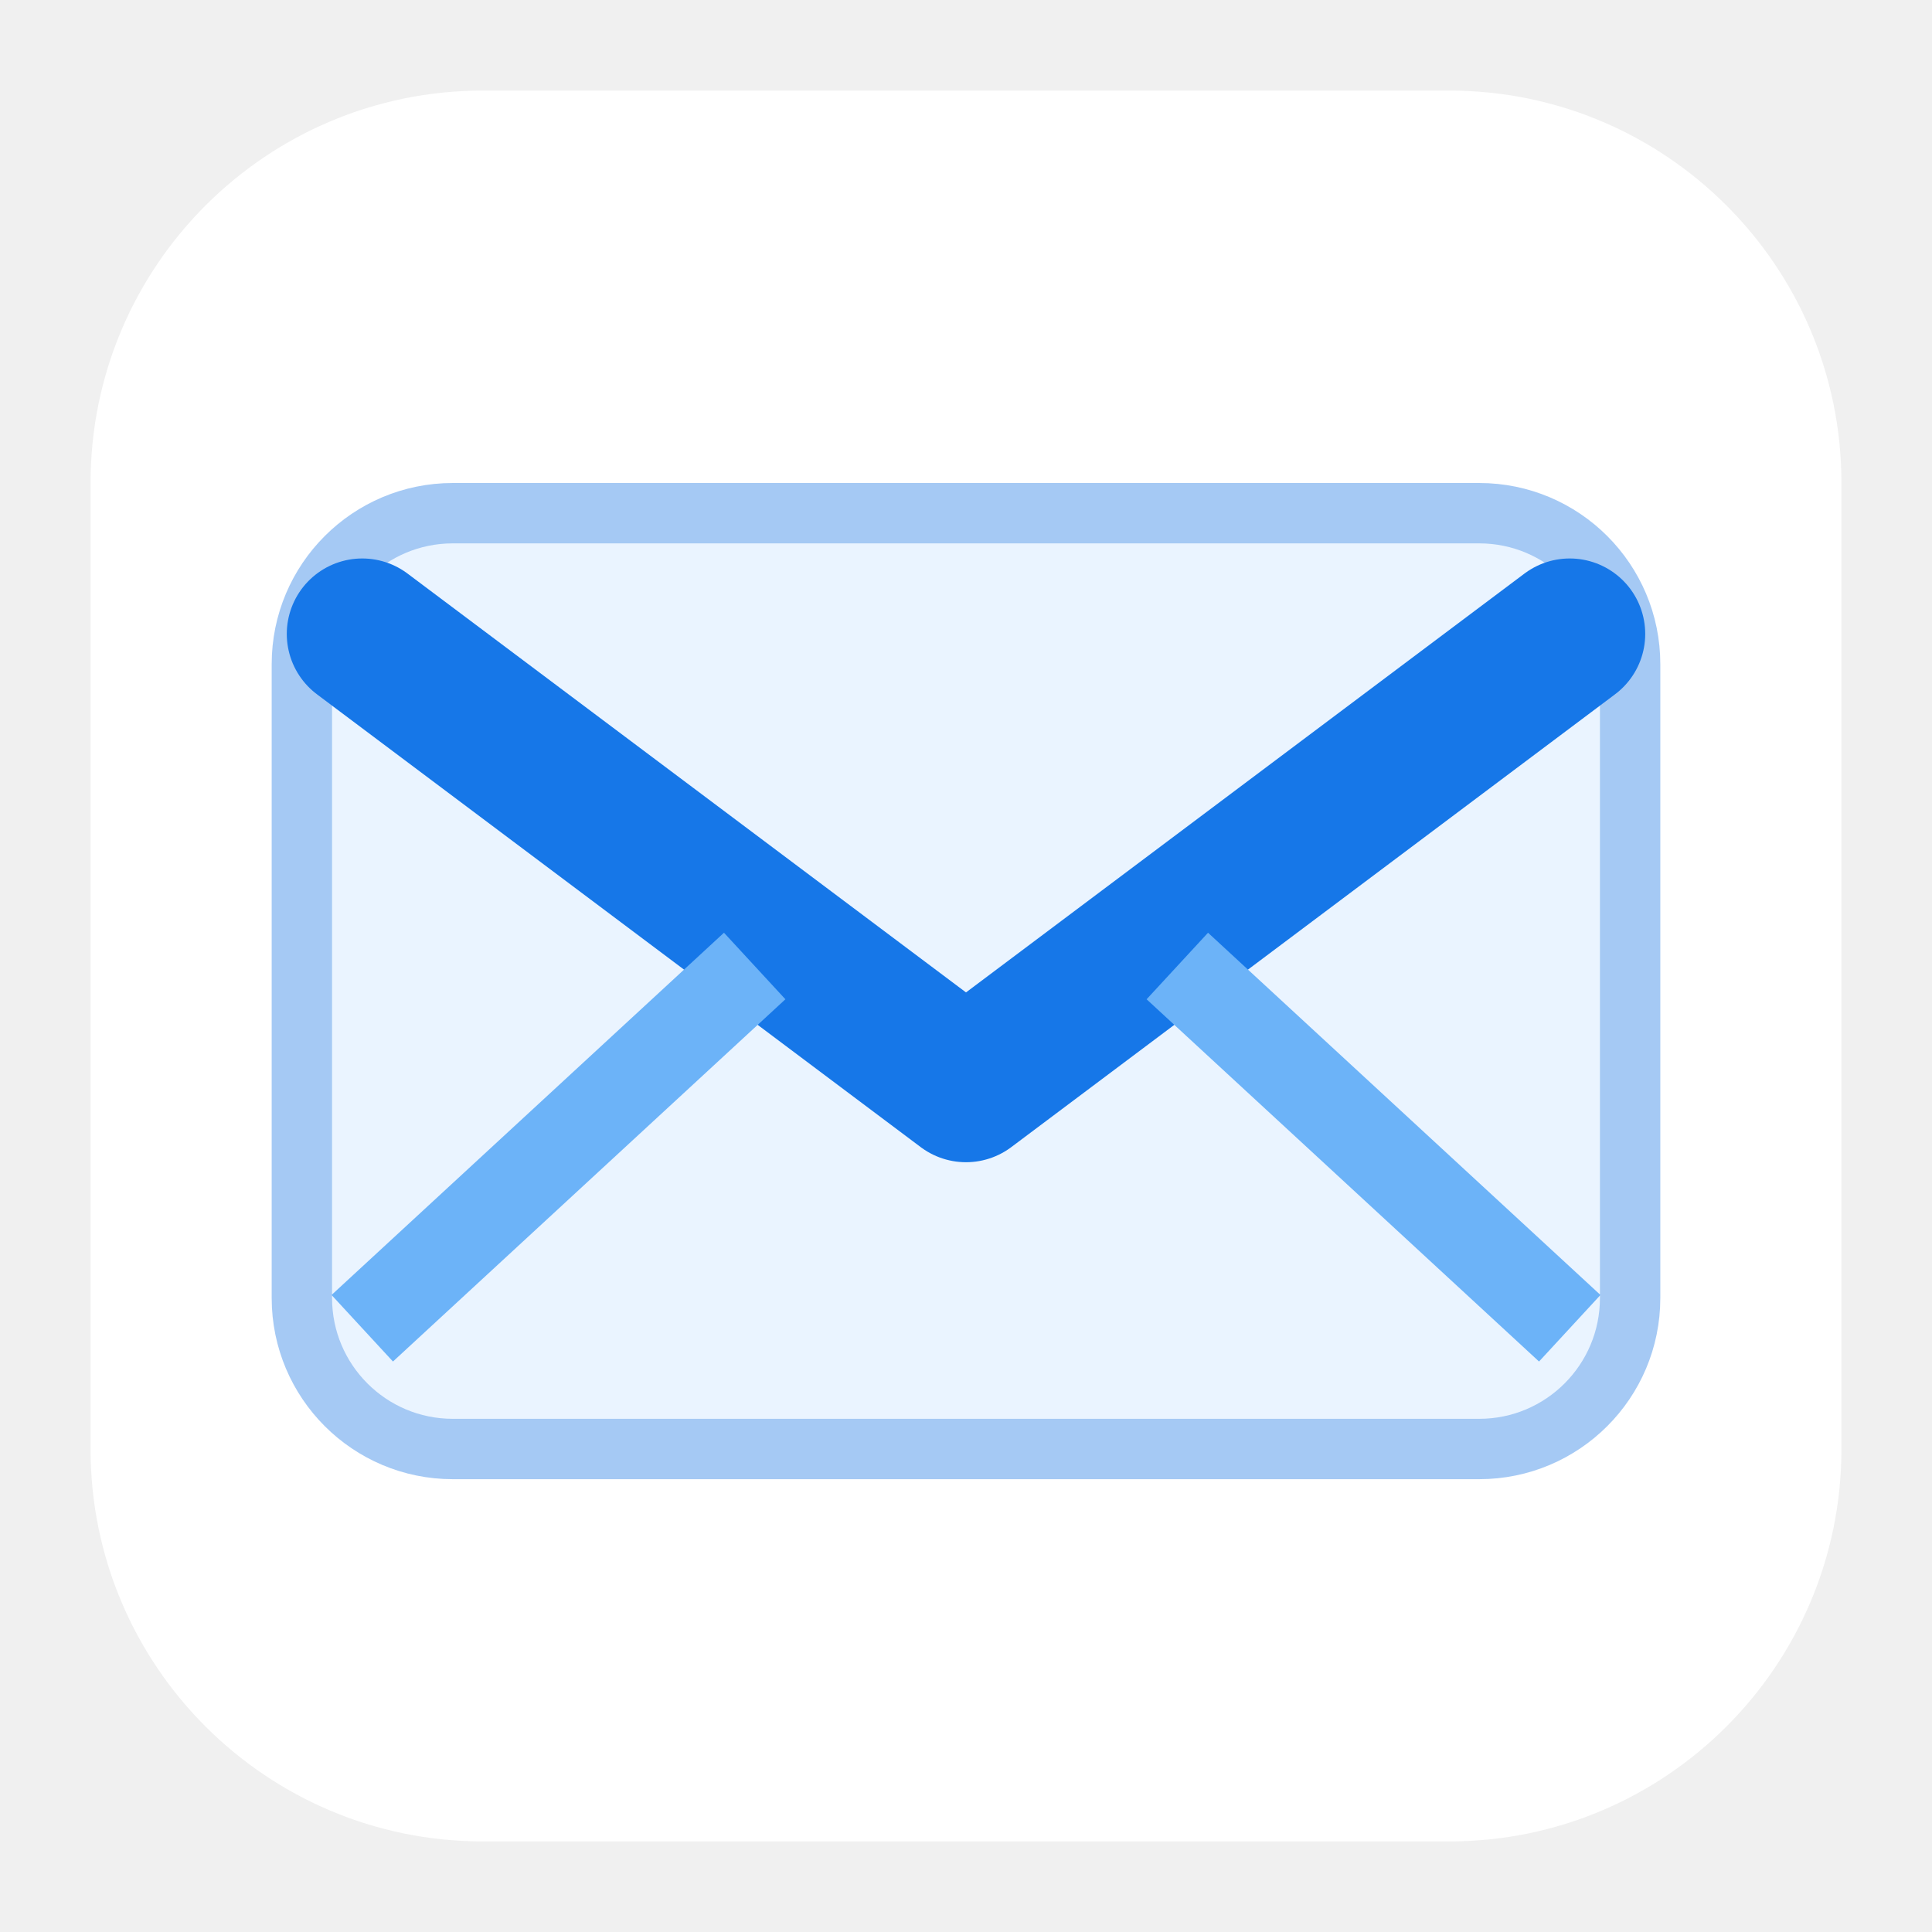
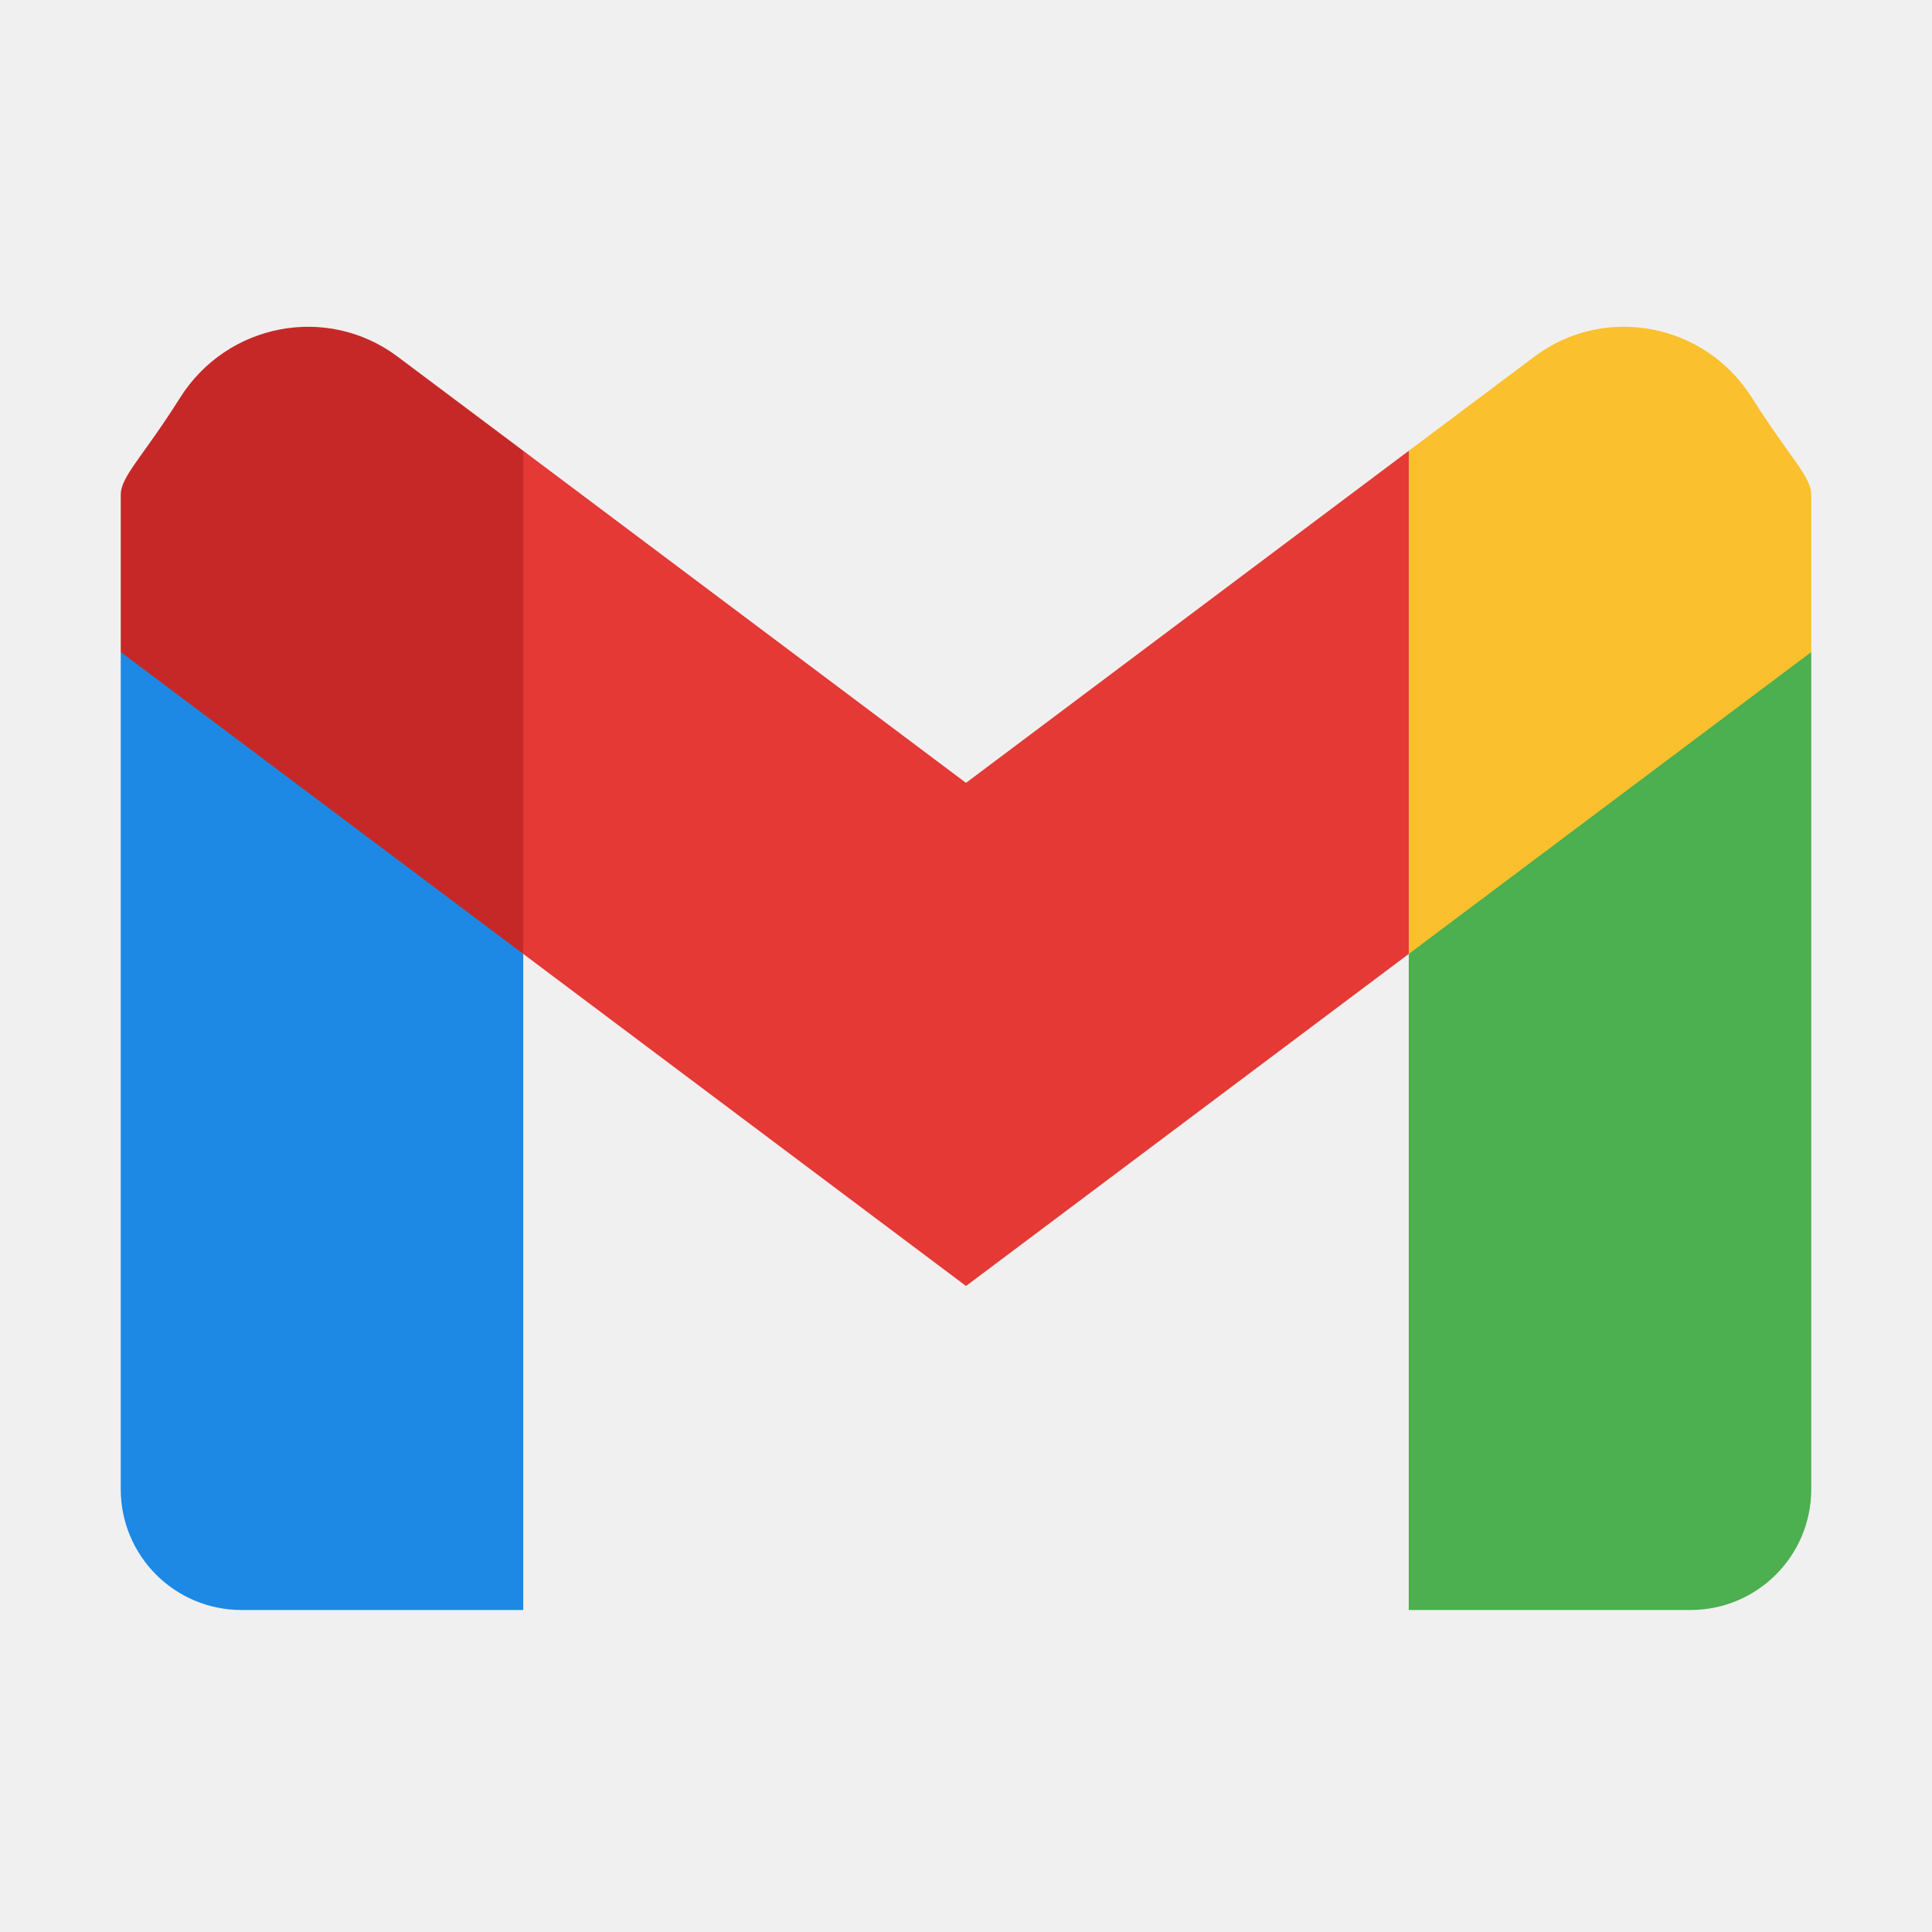
- <svg xmlns="http://www.w3.org/2000/svg" viewBox="0 0 64 64">
-   <rect x="3" y="3" width="58" height="58" rx="13" fill="#fff" />
-   <rect x="10" y="17" width="44" height="31" rx="5" fill="#eaf4ff" stroke="#a5c9f4" stroke-width="2" />
-   <path d="m12 21 20 15 20-15" fill="none" stroke="#1677e8" stroke-width="5" stroke-linecap="round" stroke-linejoin="round" />
-   <path d="m12 44 13-12M52 44 39 32" fill="none" stroke="#6cb3f8" stroke-width="3" />
+ <svg xmlns="http://www.w3.org/2000/svg" viewBox="0 0 48 48">
+   <path fill="#4caf50" d="M45,16.2l-5,2.75l-5,4.75L35,40h7c1.657,0,3-1.343,3-3V16.2z" />
+   <path fill="#1e88e5" d="M3,16.2l3.614,1.71L13,23.7V40H6c-1.657,0-3-1.343-3-3V16.2z" />
+   <polygon fill="#e53935" points="35,11.2 24,19.45 13,11.2 12,17 13,23.7 24,31.95 35,23.7 36,17" />
+   <path fill="#c62828" d="M3,12.298V16.2l10,7.5V11.2L9.876,8.859C8.132,7.553,5.644,8.025,4.474,9.882 C3.535,11.372,3,11.833,3,12.298z" />
+   <path fill="#fbc02d" d="M45,12.298V16.2l-10,7.5V11.2l3.124-2.341c1.744-1.307,4.232-0.835,5.402,1.022 C44.465,11.372,45,11.833,45,12.298z" />
</svg>
